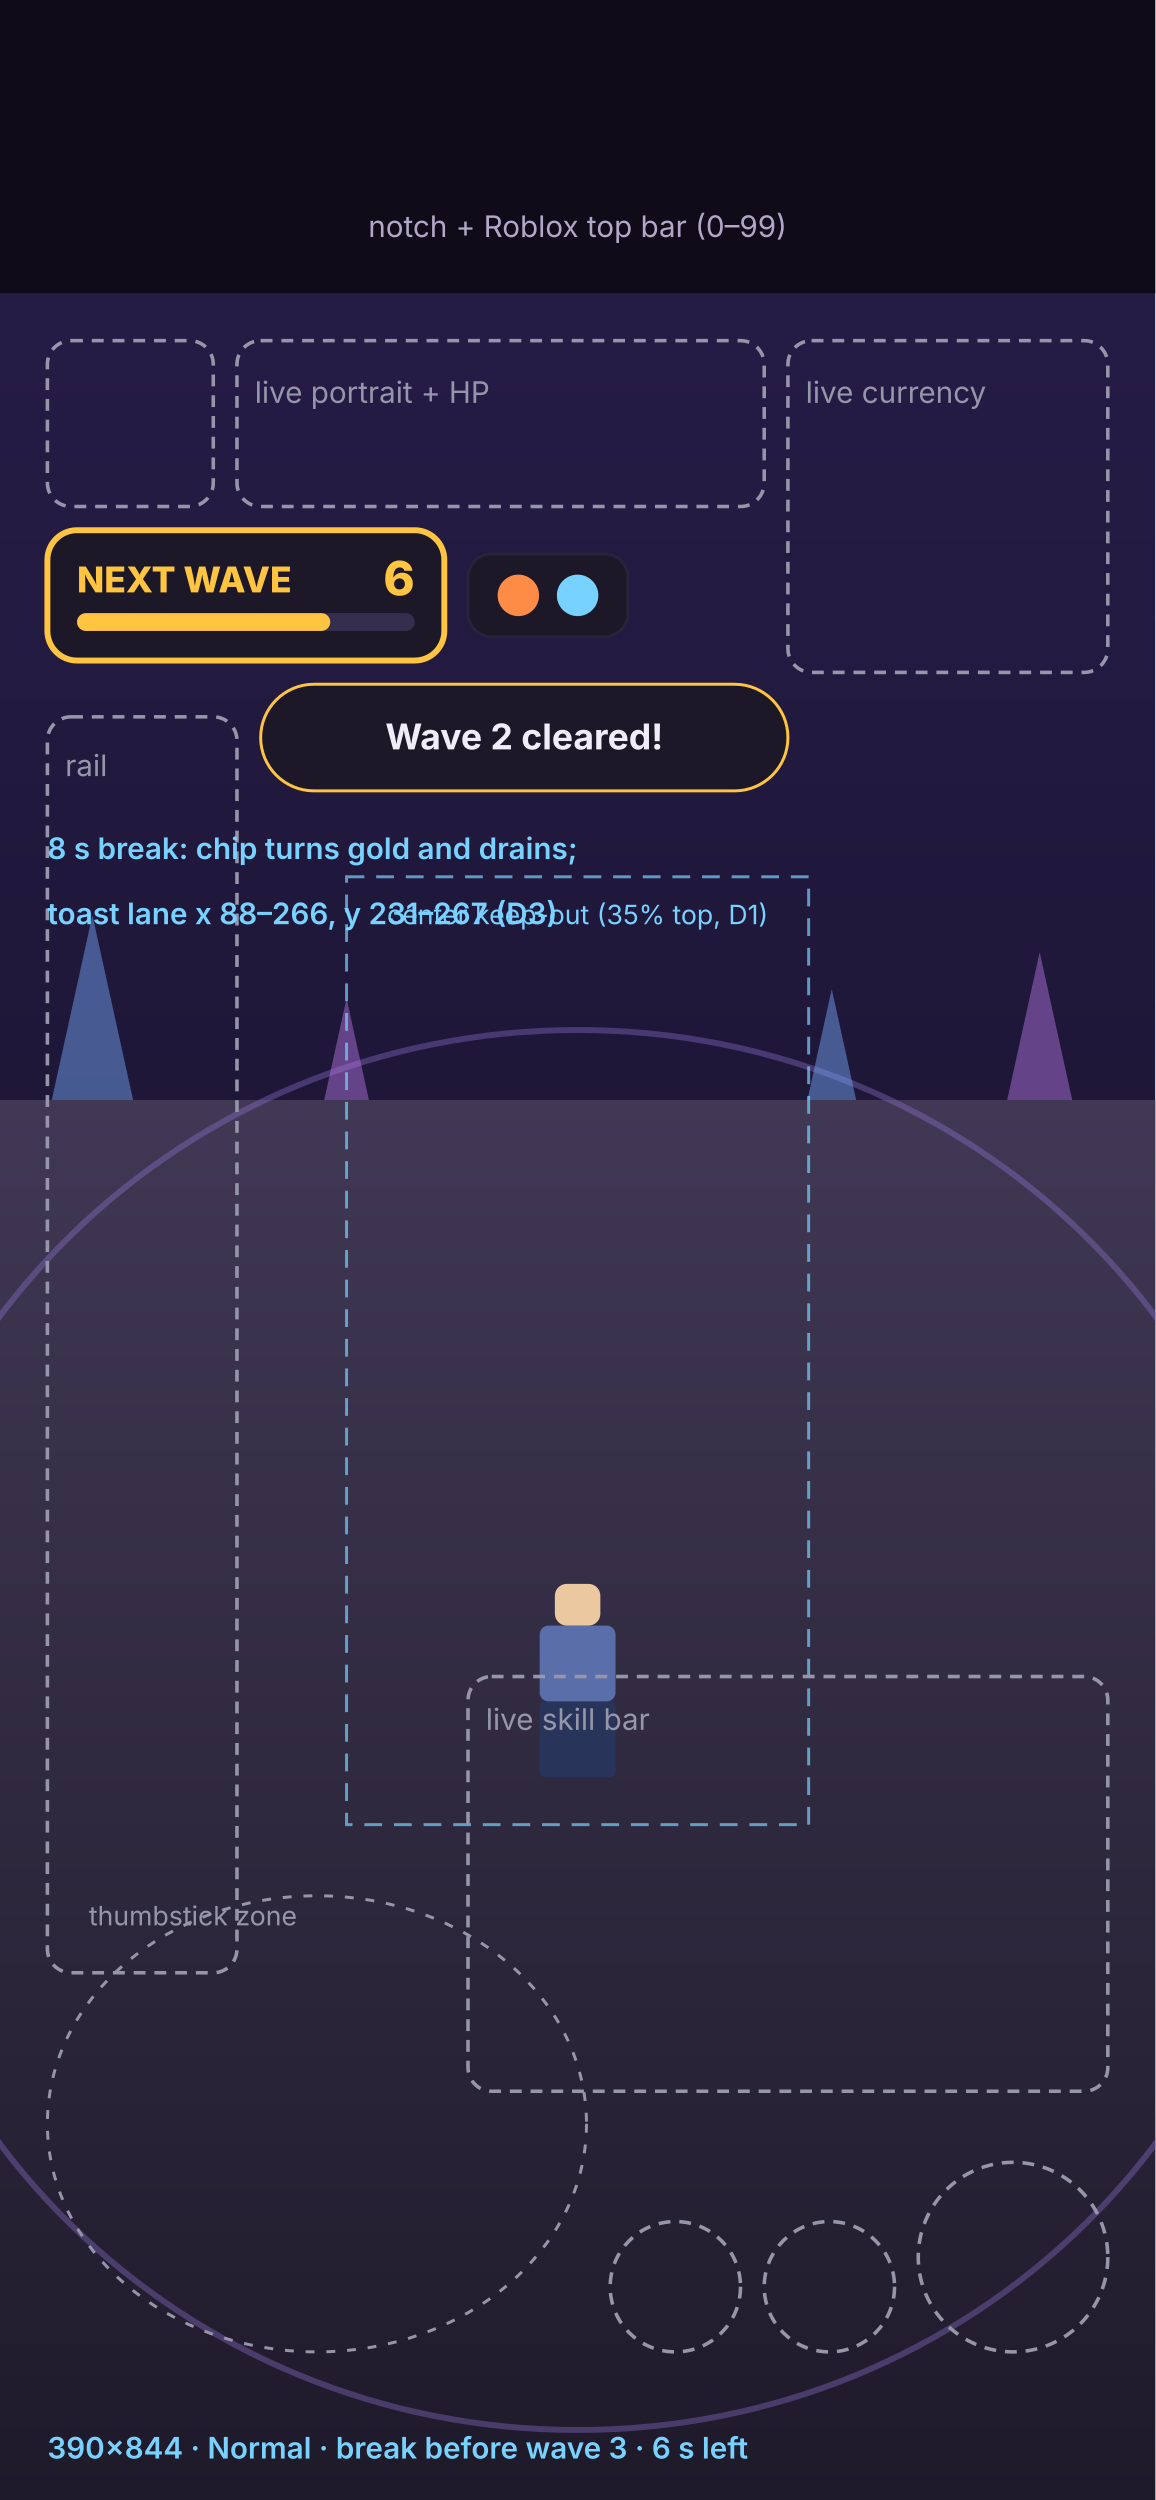
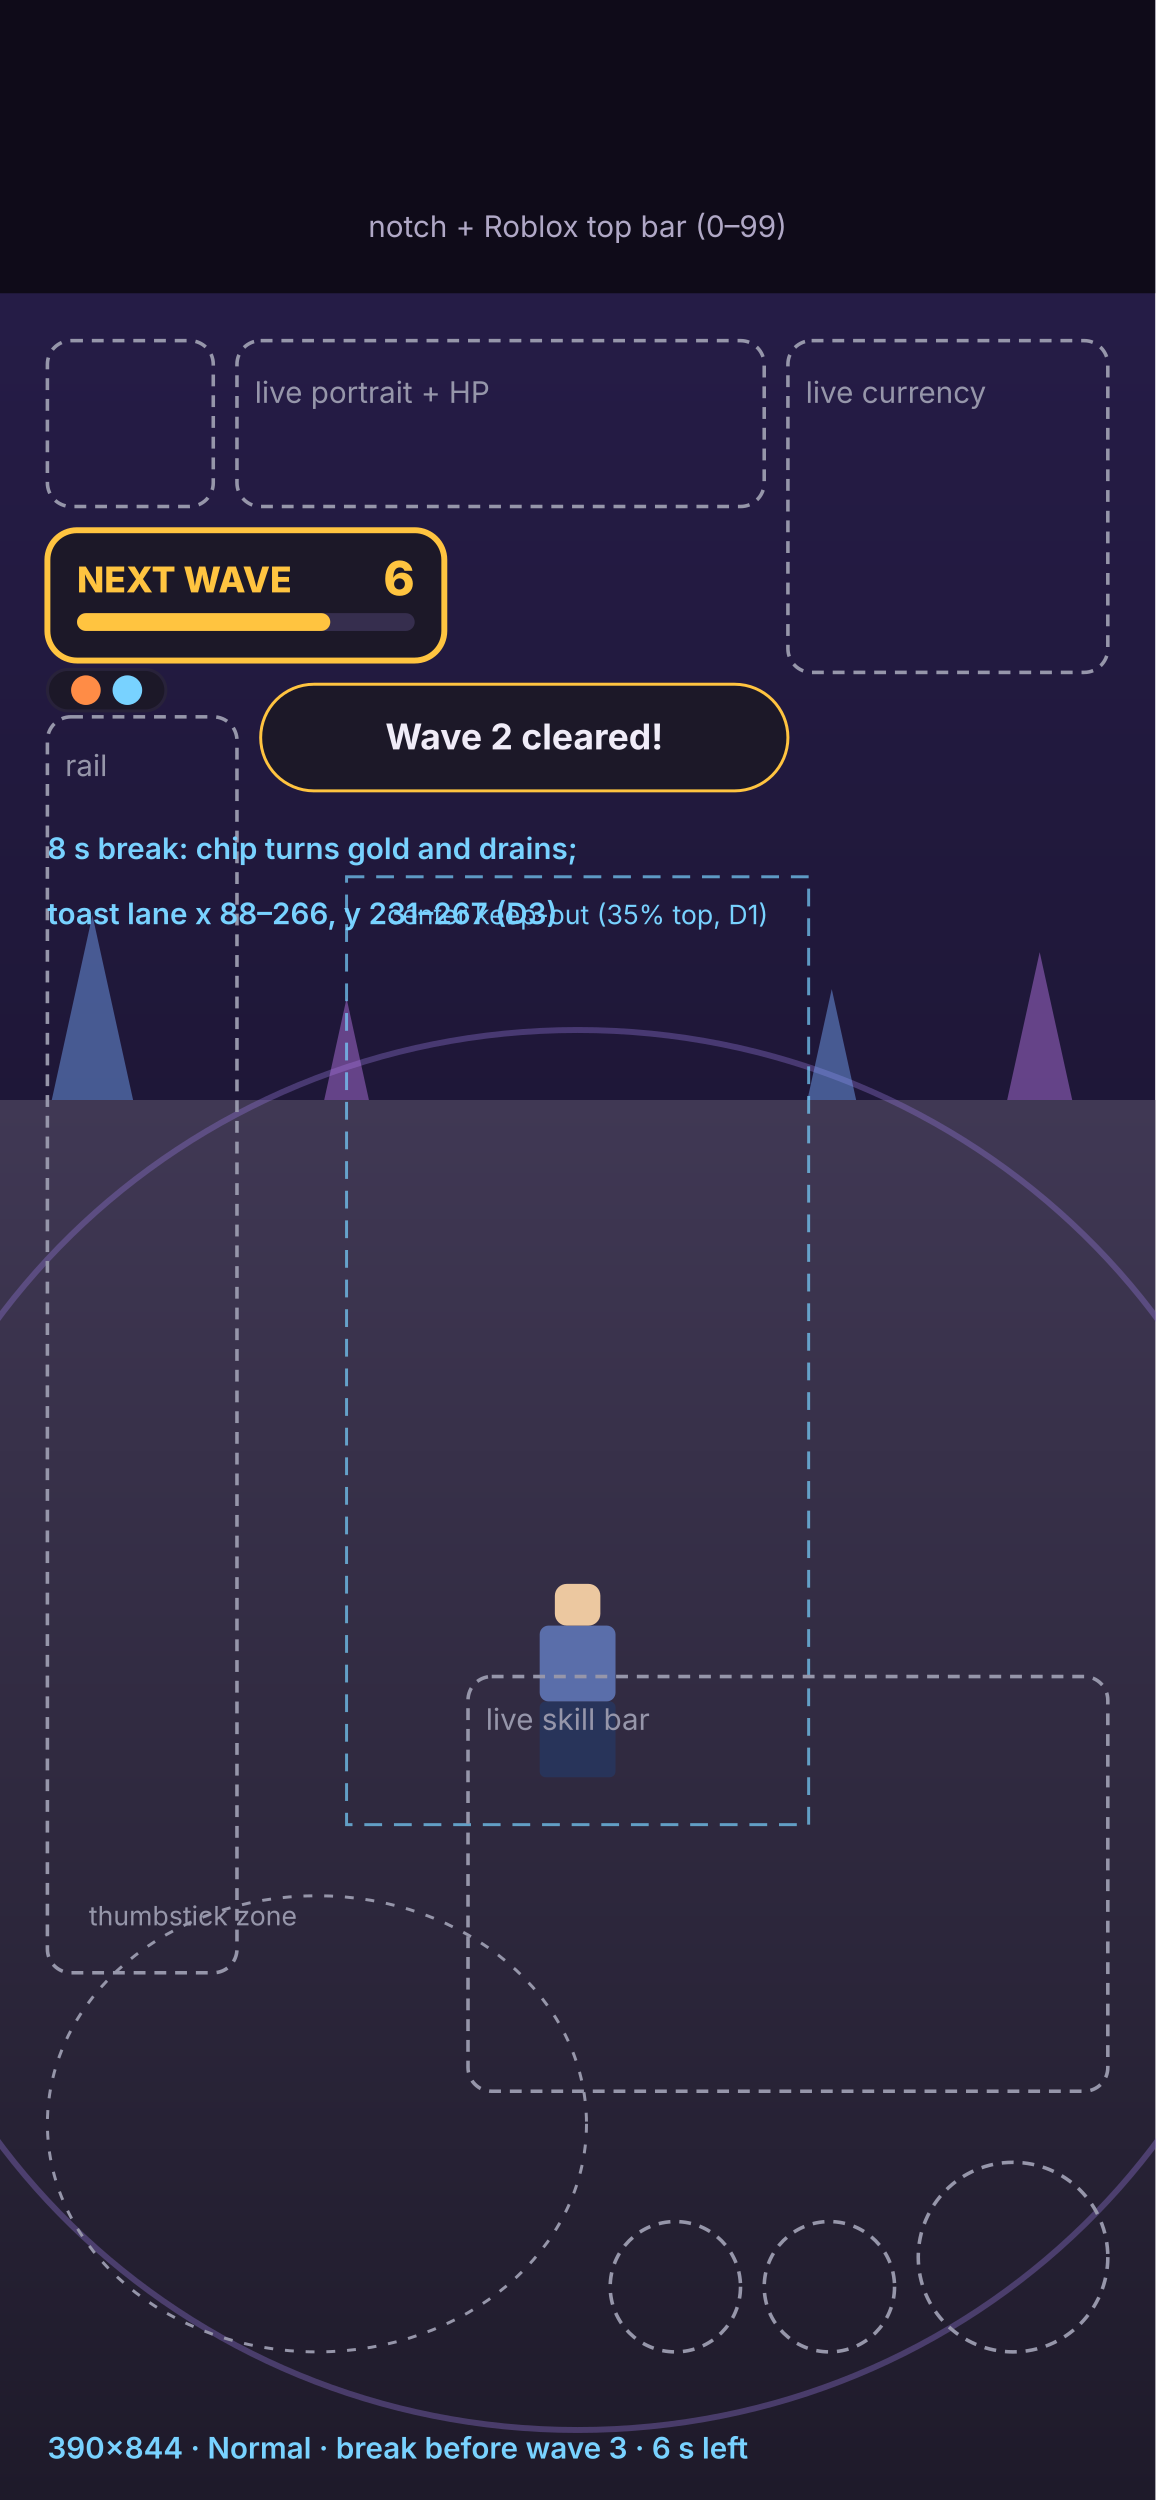
<svg xmlns="http://www.w3.org/2000/svg" width="390" height="844" viewBox="0 0 390 844">
  <defs>
    <linearGradient id="asky" x1="0" y1="0" x2="0" y2="1">
      <stop offset="0" stop-color="rgb(40,30,76)" />
      <stop offset="1" stop-color="rgb(18,14,30)" />
    </linearGradient>
    <linearGradient id="agnd" x1="0" y1="0" x2="0" y2="1">
      <stop offset="0" stop-color="rgb(64,56,84)" />
      <stop offset="1" stop-color="rgb(30,26,42)" />
    </linearGradient>
  </defs>
  <rect x="0" y="0" width="390" height="844" rx="0" fill="url(#asky)" />
  <polygon points="0,371.36 390,371.36 390,844 0,844" fill="url(#agnd)" />
  <ellipse cx="195.0" cy="584.048" rx="241.8" ry="236.32" fill="none" stroke="rgb(150,120,220)" stroke-opacity="0.35" stroke-width="2" />
  <polygon points="31.2,308.96 44.928,371.36 17.472,371.36" fill="rgb(120,170,255)" opacity="0.45" />
  <polygon points="351.0,321.44 361.982,371.36 340.018,371.36" fill="rgb(186,120,232)" opacity="0.45" />
  <polygon points="117.0,337.04 124.55,371.36 109.45,371.36" fill="rgb(186,120,232)" opacity="0.45" />
  <polygon points="280.8,333.92 289.037,371.36 272.563,371.36" fill="rgb(120,170,255)" opacity="0.45" />
  <rect x="182.2" y="574.4" width="25.6" height="25.6" rx="2" fill="rgb(40,52,90)" />
  <rect x="182.2" y="548.8" width="25.6" height="25.6" rx="3" fill="rgb(90,110,170)" />
  <rect x="187.32" y="534.72" width="15.36" height="14.08" rx="4" fill="rgb(236,200,160)" />
  <rect x="0" y="0" width="390" height="99" rx="0" fill="rgb(10,8,16)" opacity="0.85" />
  <text x="195" y="80" font-family="'Builder Sans','BuilderSans','Inter','Segoe UI',Arial,sans-serif" font-size="10" font-weight="400" fill="rgb(176,168,198)" text-anchor="middle">notch + Roblox top bar (0–99)</text>
  <rect x="16" y="115" width="56" height="56" rx="8" fill="none" stroke="rgb(150,150,170)" stroke-width="1.2" stroke-dasharray="4 3" />
  <rect x="80" y="115" width="178" height="56" rx="8" fill="none" stroke="rgb(150,150,170)" stroke-width="1.2" stroke-dasharray="4 3" />
  <text x="86" y="136" font-family="'Builder Sans','BuilderSans','Inter','Segoe UI',Arial,sans-serif" font-size="10" font-weight="400" fill="rgb(150,150,170)" text-anchor="start">live portrait + HP</text>
  <rect x="266" y="115" width="108" height="112" rx="8" fill="none" stroke="rgb(150,150,170)" stroke-width="1.2" stroke-dasharray="4 3" />
  <text x="272" y="136" font-family="'Builder Sans','BuilderSans','Inter','Segoe UI',Arial,sans-serif" font-size="10" font-weight="400" fill="rgb(150,150,170)" text-anchor="start">live currency</text>
  <rect x="16" y="242" width="64" height="424" rx="8" fill="none" stroke="rgb(150,150,170)" stroke-width="1.2" stroke-dasharray="4 3" />
  <text x="22" y="262" font-family="'Builder Sans','BuilderSans','Inter','Segoe UI',Arial,sans-serif" font-size="10" font-weight="400" fill="rgb(150,150,170)" text-anchor="start">rail</text>
  <rect x="117" y="296" width="156" height="320" rx="0" fill="none" stroke="rgb(120,210,255)" stroke-width="1" stroke-dasharray="6 4" stroke-opacity="0.7" />
  <text x="195" y="312" font-family="'Builder Sans','BuilderSans','Inter','Segoe UI',Arial,sans-serif" font-size="9" font-weight="400" fill="rgb(120,210,255)" text-anchor="middle">center keep-out (35% top, D1)</text>
  <ellipse cx="107" cy="717" rx="91" ry="77" fill="none" stroke="rgb(150,150,170)" stroke-width="1" stroke-dasharray="3 4" />
  <text x="30" y="650" font-family="'Builder Sans','BuilderSans','Inter','Segoe UI',Arial,sans-serif" font-size="9" font-weight="400" fill="rgb(150,150,170)" text-anchor="start">thumbstick zone</text>
  <rect x="158" y="566" width="216" height="140" rx="8" fill="none" stroke="rgb(150,150,170)" stroke-width="1.2" stroke-dasharray="4 3" />
  <text x="164" y="584" font-family="'Builder Sans','BuilderSans','Inter','Segoe UI',Arial,sans-serif" font-size="10" font-weight="400" fill="rgb(150,150,170)" text-anchor="start">live skill bar</text>
  <circle cx="342" cy="762" r="32" fill="none" stroke="rgb(150,150,170)" stroke-width="1.2" stroke-dasharray="4 3" />
  <circle cx="280" cy="772" r="22" fill="none" stroke="rgb(150,150,170)" stroke-width="1.2" stroke-dasharray="4 3" />
  <circle cx="228" cy="772" r="22" fill="none" stroke="rgb(150,150,170)" stroke-width="1.2" stroke-dasharray="4 3" />
  <rect x="16" y="179" width="134" height="44" rx="10" fill="rgb(28,24,40)" stroke="rgb(255,196,64)" stroke-width="2" />
  <text x="26" y="200" font-family="'Builder Sans','BuilderSans','Inter','Segoe UI',Arial,sans-serif" font-size="12" font-weight="800" fill="rgb(255,196,64)" text-anchor="start">NEXT WAVE</text>
  <text x="140" y="201" font-family="'Builder Sans','BuilderSans','Inter','Segoe UI',Arial,sans-serif" font-size="16" font-weight="800" fill="rgb(255,196,64)" text-anchor="end">6</text>
  <rect x="26" y="207" width="114" height="6" rx="3.0" fill="rgb(54,46,78)" />
  <rect x="26" y="207" width="85.5" height="6" rx="3.0" fill="rgb(255,196,64)" />
-   <rect x="158" y="187" width="54" height="28" rx="8" fill="rgb(28,24,40)" stroke="rgb(40,34,58)" stroke-width="1" />
-   <circle cx="175" cy="201" r="7" fill="rgb(255,140,70)" />
-   <circle cx="195" cy="201" r="7" fill="rgb(120,210,255)" />
+   <rect x="16" y="226" width="40" height="14" rx="7" fill="rgb(28,24,40)" stroke="rgb(40,34,58)" stroke-width="1" />
+   <circle cx="29" cy="233" r="5" fill="rgb(255,140,70)" />
+   <circle cx="43" cy="233" r="5" fill="rgb(120,210,255)" />
  <rect x="88" y="231" width="178" height="36" rx="18.0" fill="rgb(28,24,40)" stroke="rgb(255,196,64)" stroke-width="1" />
  <text x="177.0" y="253.0" font-family="'Builder Sans','BuilderSans','Inter','Segoe UI',Arial,sans-serif" font-size="12" font-weight="700" fill="rgb(240,236,248)" text-anchor="middle">Wave 2 cleared!</text>
  <text x="16" y="290" font-family="'Builder Sans','BuilderSans','Inter','Segoe UI',Arial,sans-serif" font-size="10" font-weight="600" fill="rgb(120,210,255)" text-anchor="start">8 s break: chip turns gold and drains;</text>
  <text x="16" y="312" font-family="'Builder Sans','BuilderSans','Inter','Segoe UI',Arial,sans-serif" font-size="10" font-weight="600" fill="rgb(120,210,255)" text-anchor="start">toast lane x 88–266, y 231–267 (D3)</text>
  <text x="16" y="830" font-family="'Builder Sans','BuilderSans','Inter','Segoe UI',Arial,sans-serif" font-size="10" font-weight="600" fill="rgb(120,210,255)" text-anchor="start">390×844 · Normal · break before wave 3 · 6 s left</text>
</svg>
